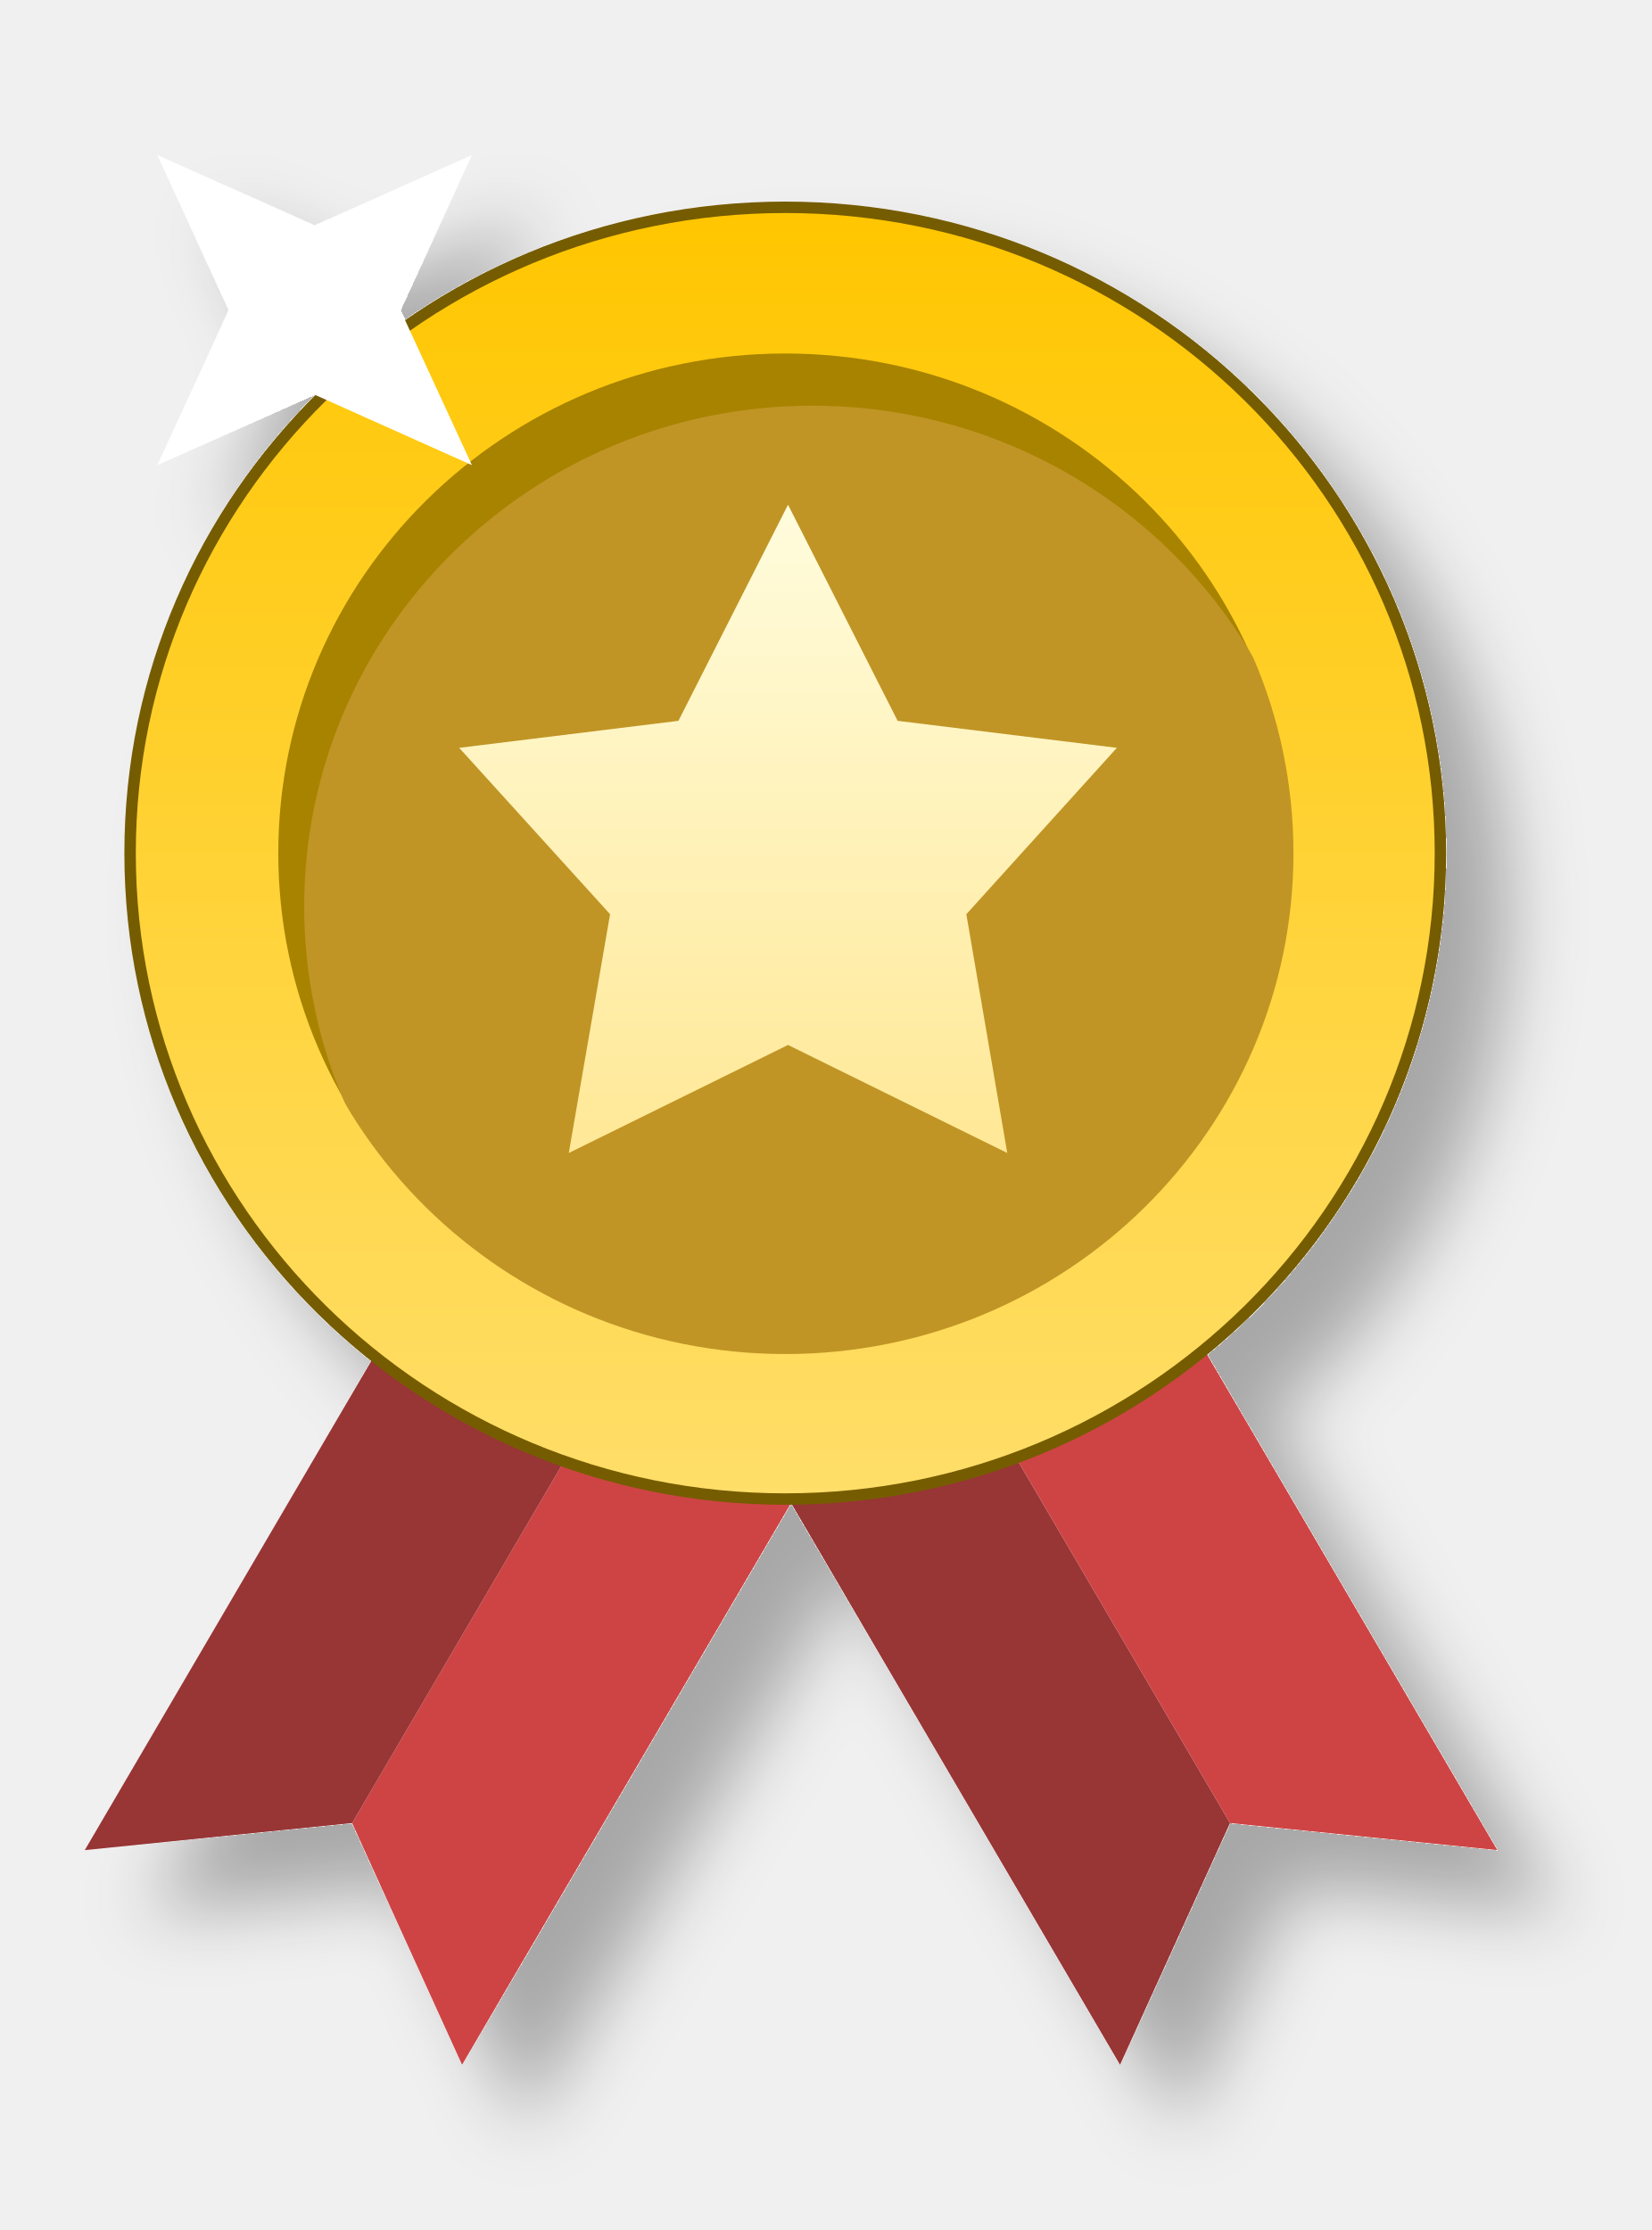
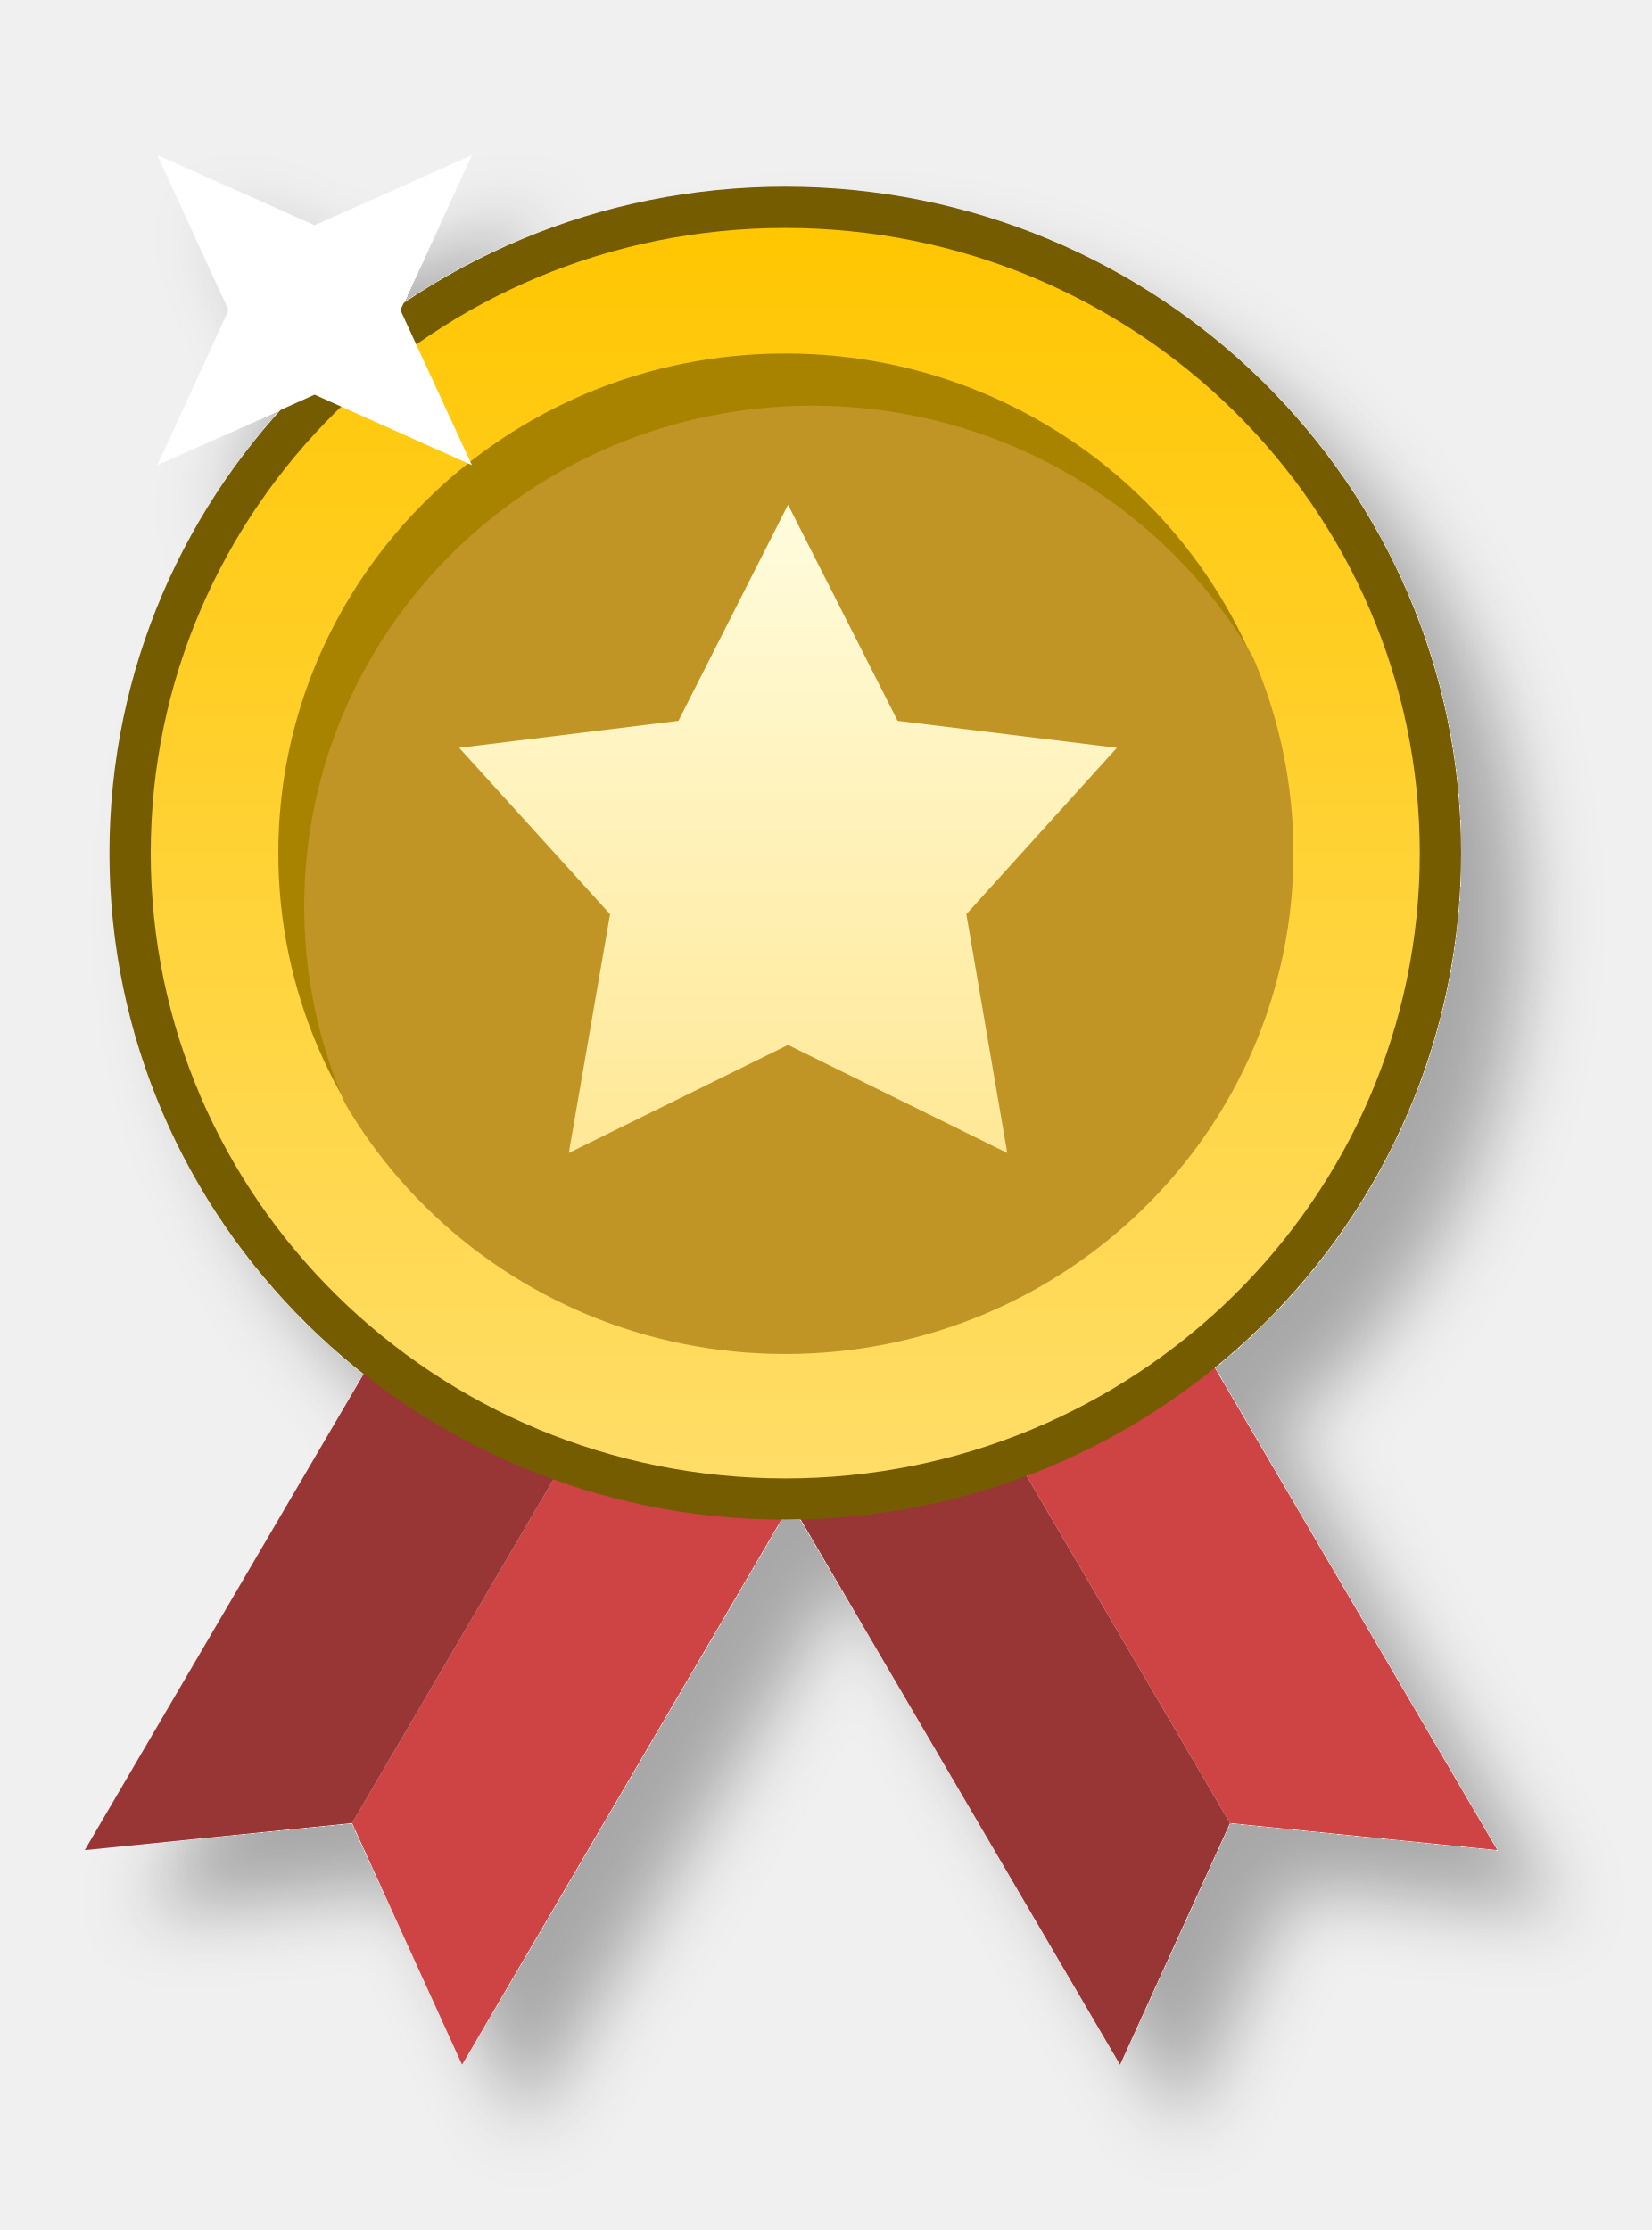
<svg xmlns="http://www.w3.org/2000/svg" width="40" height="54" viewBox="0 0 40 54" fill="none">
  <g filter="url(#filter0_d_212_7071)">
    <path d="M15.897 31.564L20.465 34.163L11.189 50L8.526 44.147L15.897 31.564Z" fill="#CE4444" />
    <path d="M15.897 31.564L11.329 28.964L2.053 44.801L8.526 44.147L15.897 31.564Z" fill="#983535" />
    <path d="M22.414 31.564L17.846 34.163L27.122 50L29.785 44.147L22.414 31.564Z" fill="#983535" />
    <path d="M22.414 31.564L26.982 28.964L36.258 44.801L29.785 44.147L22.414 31.564Z" fill="#CE4444" />
-     <path d="M19.015 36.3C27.776 36.3 34.88 29.299 34.88 20.66C34.88 12.021 27.776 5.02 19.015 5.02C10.255 5.02 3.15 12.021 3.15 20.66C3.15 29.299 10.255 36.3 19.015 36.3Z" fill="url(#paint0_linear_212_7071)" stroke="#765C00" stroke-width="0.277" />
+     <path d="M19.015 36.3C27.776 36.3 34.88 29.299 34.88 20.66C34.88 12.021 27.776 5.02 19.015 5.02C10.255 5.02 3.15 12.021 3.15 20.66C3.15 29.299 10.255 36.3 19.015 36.3Z" fill="url(#paint0_linear_212_7071)" stroke="#765C00" strokeWidth="0.277" />
    <ellipse cx="19.015" cy="20.66" rx="12.276" ry="12.1" fill="#A88300" />
    <mask id="mask0_212_7071" style="mask-type:alpha" maskUnits="userSpaceOnUse" x="7" y="9" width="25" height="26">
      <ellipse cx="19.671" cy="21.952" rx="12.305" ry="12.128" fill="#C28B37" />
    </mask>
    <g mask="url(#mask0_212_7071)">
      <ellipse cx="19.016" cy="20.66" rx="12.305" ry="12.128" fill="#C09525" />
    </g>
    <path d="M19.082 12.222L21.736 17.455L27.045 18.109L23.4 22.138L24.391 27.92L19.082 25.304L13.773 27.92L14.773 22.138L11.119 18.109L16.428 17.455L19.082 12.222Z" fill="url(#paint1_linear_212_7071)" />
    <path d="M3.809 11.263L5.54 7.509L3.809 3.754L7.618 5.46L11.427 3.754L9.696 7.509L11.427 11.263L7.618 9.557L3.809 11.263Z" fill="white" />
  </g>
  <defs>
    <filter id="filter0_d_212_7071" x="1.836" y="3.537" width="37.679" height="49.719" filterUnits="userSpaceOnUse" color-interpolation-filters="sRGB">
      <feFlood flood-opacity="0" result="BackgroundImageFix" />
      <feColorMatrix in="SourceAlpha" type="matrix" values="0 0 0 0 0 0 0 0 0 0 0 0 0 0 0 0 0 0 127 0" result="hardAlpha" />
      <feOffset dx="1.52" dy="1.52" />
      <feGaussianBlur stdDeviation="0.868" />
      <feComposite in2="hardAlpha" operator="out" />
      <feColorMatrix type="matrix" values="0 0 0 0 0 0 0 0 0 0 0 0 0 0 0 0 0 0 0.3 0" />
      <feBlend mode="normal" in2="BackgroundImageFix" result="effect1_dropShadow_212_7071" />
      <feBlend mode="normal" in="SourceGraphic" in2="effect1_dropShadow_212_7071" result="shape" />
    </filter>
    <linearGradient id="paint0_linear_212_7071" x1="19.015" y1="5.159" x2="19.015" y2="36.161" gradientUnits="userSpaceOnUse">
      <stop stop-color="#FFC600" />
      <stop offset="1" stop-color="#FFDE69" />
    </linearGradient>
    <linearGradient id="paint1_linear_212_7071" x1="19.082" y1="12.222" x2="19.082" y2="27.92" gradientUnits="userSpaceOnUse">
      <stop stop-color="#FFFCDD" />
      <stop offset="1" stop-color="#FFE896" />
    </linearGradient>
  </defs>
</svg>
